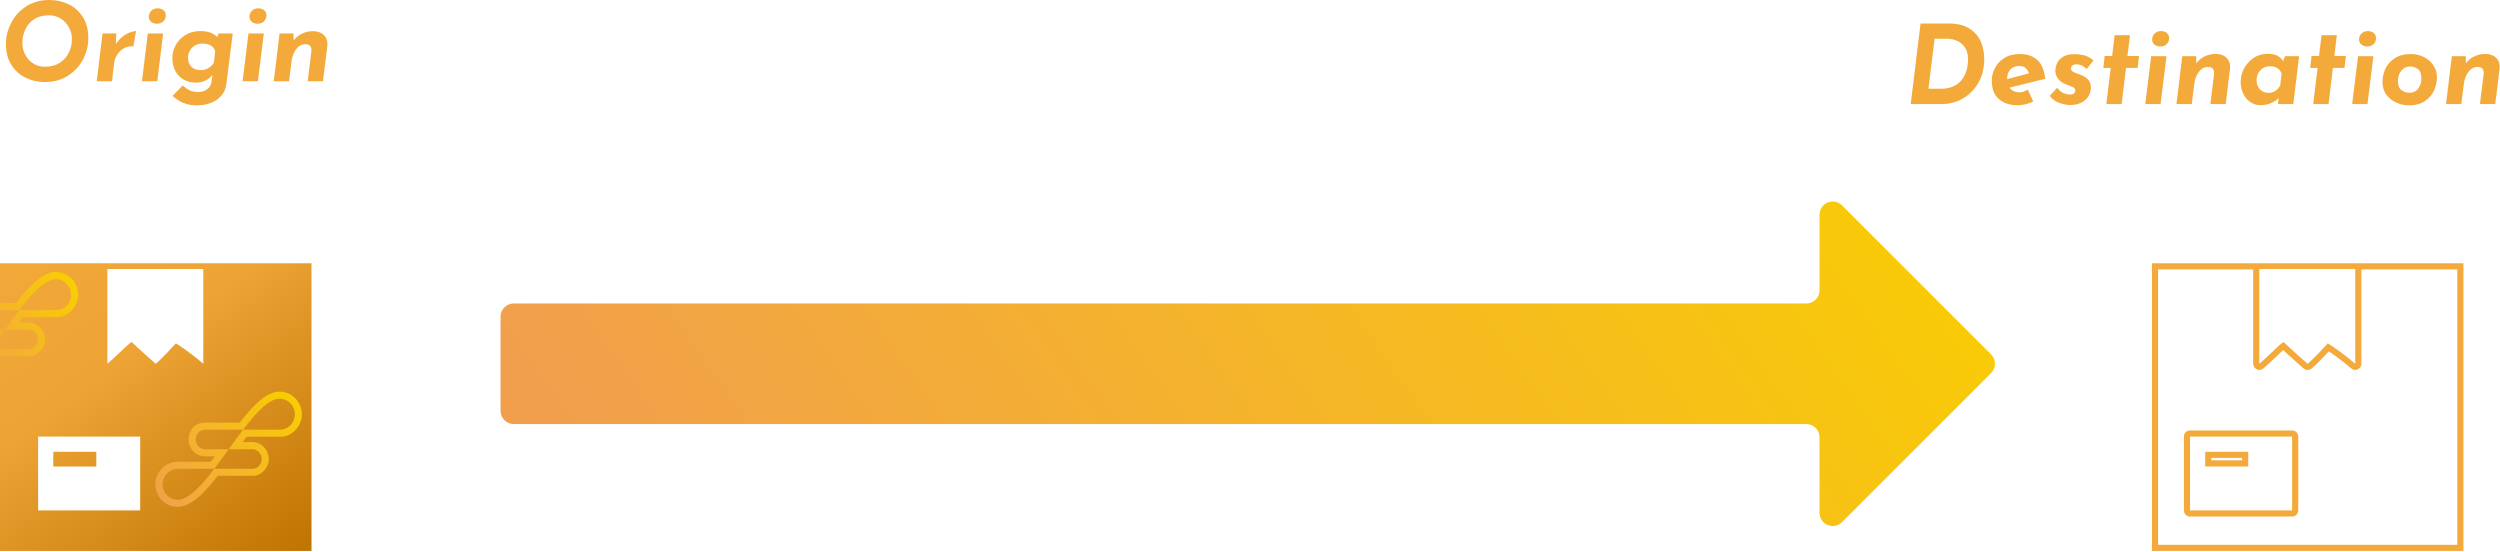
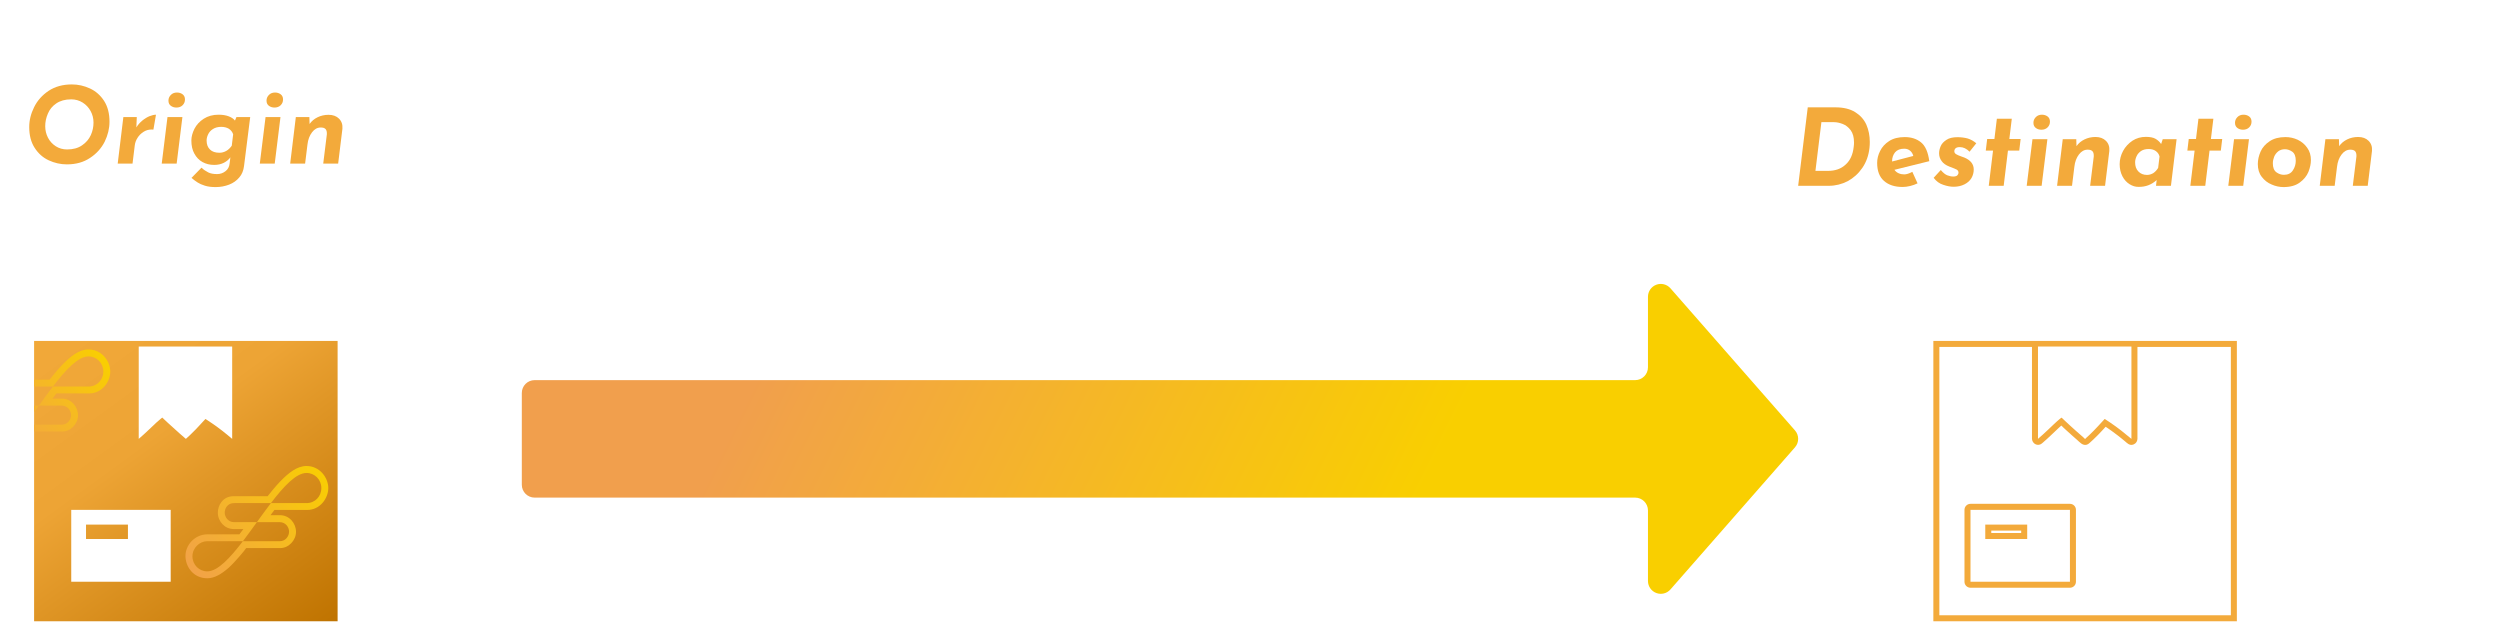
- <svg xmlns="http://www.w3.org/2000/svg" width="100%" height="100%" viewBox="0 0 3839 847" version="1.1" xml:space="preserve" style="fill-rule:evenodd;clip-rule:evenodd;stroke-linecap:round;stroke-miterlimit:10;">
-   <g transform="matrix(1,0,0,1,-674.814,-3757.73)">
-     <g transform="matrix(3.38849,0,0,1,623.238,3879.76)">
+ <svg xmlns="http://www.w3.org/2000/svg" width="100%" height="100%" viewBox="0 0 3940 1011" version="1.1" xml:space="preserve" style="fill-rule:evenodd;clip-rule:evenodd;stroke-linecap:round;stroke-miterlimit:10;">
+   <g transform="matrix(1,0,0,1,-7044.43,-3624.67)">
+     <g id="origin-dest" transform="matrix(3.38849,0,0,1,7046.59,3879.76)">
+       <rect x="-0.636" y="-255.093" width="1162.63" height="1010.58" style="fill:none;" />
      <g transform="matrix(0.185744,0,0,0.629391,-18.168,275.325)">
        <g transform="matrix(1,0,0,1,-2495.24,-1935.09)">
          <path d="M3435,2648L2675,2648L2675,1946L3435,1946L3435,2648ZM3017,2549L3017,2369L2768,2369L2768,2549L3017,2549ZM2910,2406L2910,2442L2805,2442L2805,2406L2910,2406ZM3171,1960L2937,1960L2937,2191.29C2945.57,2184.03 2953.8,2176.38 2961.95,2168.66C2968.49,2162.46 2974.95,2156.2 2981.59,2150.11C2985.17,2146.83 2988.79,2143.59 2992.6,2140.57C2993.5,2139.86 2994.41,2139.16 2995.34,2138.47C2995.45,2138.39 2995.56,2138.31 2995.67,2138.24C2995.78,2138.16 2995.89,2137.92 2996,2138C2996.81,2138.59 2997.45,2139.38 2998.18,2140.06C2998.89,2140.73 2999.6,2141.4 3000.31,2142.07C3003.64,2145.22 3006.98,2148.35 3010.33,2151.47C3019.66,2160.14 3029.1,2168.68 3038.66,2177.09C3042.83,2180.75 3047.01,2184.39 3051.2,2188.01C3051.23,2188.03 3054.99,2191.29 3055,2191.29C3055.01,2191.29 3057.15,2189.38 3057.16,2189.37C3059.88,2186.95 3062.57,2184.49 3065.22,2181.99C3070.43,2177.07 3075.51,2172.02 3080.46,2166.84C3085.11,2161.98 3089.66,2157.02 3094.2,2152.06C3096.68,2149.36 3099.16,2146.67 3101.67,2144.01C3102.29,2143.37 3102.9,2142.72 3103.52,2142.08C3103.72,2141.87 3103.84,2141.39 3104.13,2141.45C3104.77,2141.56 3105.22,2142.15 3105.76,2142.5C3106.86,2143.22 3107.96,2143.93 3109.06,2144.64C3113.41,2147.48 3117.73,2150.36 3122.01,2153.3C3129.93,2158.75 3137.69,2164.43 3145.29,2170.32C3154.03,2177.09 3162.57,2184.13 3171,2191.29L3171,1960Z" style="fill:url(#_Linear1);" />
        </g>
        <g transform="matrix(0.485436,0,0,0.485436,542.816,318.727)">
          <g>
            <path d="M456.672,166.916C460.965,161.513 495.859,117.039 522.521,89.818C563.292,48.193 607.344,11.072 657.583,11.072C723.411,11.072 769.589,68.946 769.589,125.56C769.589,175.858 728.545,238.076 660.172,237.878C620.976,237.765 491.743,237.878 491.743,237.878L471.386,264.872L520.788,264.872C569.313,264.872 603.155,307.225 603.155,350.556C603.155,393.887 565.852,434.431 522.521,434.431L345.986,434.431C344,440.389 284.071,511.485 255.063,536.665C219.512,567.525 183.459,590.237 145.282,590.237C72.871,590.237 32.844,529.605 32.844,474.998C32.844,420.391 79.213,364.354 145.282,363.518L310.93,363.518L331.706,336.331L281.02,336.331C235.636,336.331 199.863,296.952 199.863,251.569C199.863,214.057 225.366,166.916 281.02,166.916L456.672,166.916ZM657.383,202.472C701.129,202.472 733.796,168.329 733.796,124.724C733.796,81.119 699.026,46.976 657.383,46.976C603.761,46.976 540.03,115.646 473.627,202.472L283.668,202.472C249.382,202.473 235.353,230.281 235.353,251.63C235.353,272.98 251.97,300.788 283.668,300.789L401.333,300.789C377.12,334.343 352.907,367.897 329.038,399.105L145.282,399.105C105.7,399.106 68.869,433.249 68.869,476.853C68.869,520.458 103.356,554.602 145.282,554.602C198.905,554.602 262.635,485.932 329.038,399.105L518.998,399.105C550.574,399.105 567.312,371.708 567.312,349.947C567.312,328.186 550.817,300.789 518.998,300.789L401.333,300.789C425.546,267.235 449.759,233.681 473.627,202.472L657.383,202.472Z" style="fill:url(#_Linear2);" />
-             <g transform="matrix(3.27301,-0,-0,3.27301,-747.898,-1957.14)">
-               <path d="M368.035,648.926C368.029,648.934 368.03,648.945 368.038,648.951C368.046,648.958 368.058,648.956 368.064,648.949C368.07,648.941 368.069,648.929 368.061,648.923C368.053,648.917 368.042,648.918 368.035,648.926Z" style="fill:none;stroke:black;stroke-width:0.02px;" />
-               <path d="M429.384,659.806C429.374,659.806 429.366,659.814 429.366,659.825C429.366,659.835 429.374,659.843 429.384,659.843C429.394,659.843 429.402,659.835 429.402,659.825C429.402,659.814 429.394,659.806 429.384,659.806Z" style="fill:none;stroke:black;stroke-width:0.02px;" />
-               <circle cx="368" cy="648.961" r="0.018" style="fill:none;stroke:black;stroke-width:0.02px;" />
-               <circle cx="429.323" cy="659.825" r="0.018" style="fill:none;stroke:black;stroke-width:0.02px;" />
-               <path d="M368.061,648.923C369.498,647.112 380.063,633.662 388.15,625.406C400.606,612.688 414.066,601.346 429.415,601.346C449.527,601.346 463.636,619.028 463.636,636.326C463.636,651.693 451.096,670.703 430.206,670.642C418.231,670.607 378.746,670.642 378.746,670.642L372.526,678.889L387.62,678.889C402.446,678.889 412.786,691.83 412.786,705.068C412.786,718.307 401.388,730.695 388.15,730.695L334.213,730.695C333.606,732.515 315.296,754.237 306.434,761.93C295.572,771.359 284.556,778.298 272.892,778.298C250.769,778.298 238.539,759.773 238.539,743.089C238.539,726.405 252.706,709.284 272.892,709.029L323.503,709.029L329.85,700.722L314.364,700.722C300.498,700.722 289.568,688.691 289.568,674.825C289.568,663.364 297.36,648.961 314.364,648.961L367.982,648.961M429.402,659.825C442.744,659.799 452.7,649.377 452.7,636.07C452.7,622.748 442.077,612.316 429.354,612.316C412.971,612.316 393.499,633.297 373.211,659.825L315.173,659.825C304.698,659.825 300.412,668.321 300.412,674.844C300.412,681.367 305.488,689.863 315.173,689.863L351.123,689.863C343.725,700.115 336.328,710.367 329.035,719.902L272.892,719.902C260.799,719.902 249.546,730.334 249.546,743.656C249.546,756.978 260.083,767.41 272.892,767.41C289.276,767.41 308.747,746.43 329.035,719.902L387.073,719.902C396.721,719.901 401.835,711.531 401.835,704.882C401.835,698.234 396.795,689.863 387.073,689.863L351.123,689.863C358.521,679.611 365.919,669.36 373.211,659.825L429.305,659.825" style="fill:none;stroke:black;stroke-width:0.02px;stroke-linejoin:round;stroke-miterlimit:1.5;" />
+             <g transform="matrix(3.27301,-0,-0,3.27301,-923.765,-2392.64)">
+               <path d="M421.768,781.984C421.762,781.992 421.763,782.003 421.771,782.009C421.779,782.016 421.79,782.014 421.796,782.006C421.803,781.999 421.801,781.987 421.793,781.981C421.786,781.975 421.774,781.976 421.768,781.984Z" style="fill:none;stroke:black;stroke-width:0.02px;" />
+               <path d="M483.117,792.864C483.107,792.864 483.098,792.872 483.098,792.882C483.098,792.893 483.107,792.901 483.117,792.901C483.127,792.901 483.135,792.892 483.135,792.882C483.135,792.872 483.127,792.864 483.117,792.864Z" style="fill:none;stroke:black;stroke-width:0.02px;" />
+               <circle cx="421.733" cy="782.019" r="0.018" style="fill:none;stroke:black;stroke-width:0.02px;" />
+               <circle cx="483.056" cy="792.882" r="0.018" style="fill:none;stroke:black;stroke-width:0.02px;" />
+               <path d="M421.793,781.981C423.231,780.17 433.796,766.719 441.882,758.463C454.339,745.746 467.798,734.404 483.147,734.404C503.26,734.404 517.369,752.086 517.369,769.383C517.369,784.751 504.828,803.761 483.938,803.7C471.963,803.665 432.479,803.7 432.479,803.7L426.259,811.947L441.353,811.947C456.178,811.947 466.518,824.887 466.518,838.126C466.518,851.365 455.121,863.753 441.882,863.753L387.946,863.753C387.339,865.573 369.029,887.295 360.166,894.988C349.304,904.417 338.289,911.356 326.625,911.356C304.501,911.356 292.272,892.831 292.272,876.147C292.272,859.463 306.439,842.342 326.625,842.086L377.235,842.086L383.582,833.78L368.097,833.78C354.23,833.78 343.301,821.749 343.301,807.883C343.301,796.422 351.093,782.019 368.097,782.019L421.715,782.019M483.135,792.882C496.476,792.857 506.433,782.434 506.433,769.128C506.433,755.806 495.81,745.374 483.086,745.374C466.703,745.374 447.232,766.354 426.943,792.882L368.905,792.882C358.43,792.883 354.144,801.379 354.144,807.902C354.144,814.425 359.221,822.921 368.905,822.921L404.856,822.921C397.458,833.173 390.06,843.424 382.768,852.96L326.625,852.96C314.531,852.96 303.278,863.391 303.278,876.714C303.278,890.036 313.815,900.468 326.625,900.468C343.008,900.468 362.48,879.488 382.768,852.96L440.806,852.96C450.453,852.959 455.567,844.589 455.567,837.94C455.567,831.292 450.527,822.921 440.806,822.921L404.856,822.921C412.253,812.669 419.651,802.418 426.943,792.882L483.038,792.882" style="fill:none;stroke:black;stroke-width:0.02px;stroke-linejoin:round;stroke-miterlimit:1.5;" />
            </g>
          </g>
        </g>
        <g transform="matrix(1,0,0,1,-2495.24,-1941.09)">
          <path d="M2675,2049.04L2713.82,2049.04C2715.9,2046.41 2732.84,2024.82 2745.78,2011.61C2765.58,1991.4 2786.96,1973.38 2811.35,1973.38C2843.3,1973.38 2865.72,2001.48 2865.72,2028.96C2865.72,2053.38 2845.8,2083.58 2812.61,2083.48C2793.58,2083.43 2730.84,2083.48 2730.84,2083.48L2720.96,2096.59L2744.94,2096.59C2768.5,2096.59 2784.93,2117.15 2784.93,2138.18C2784.93,2159.22 2766.82,2178.9 2745.78,2178.9L2675,2178.9L2675,2161.75L2744.07,2161.75C2759.4,2161.75 2767.53,2148.45 2767.53,2137.89C2767.53,2127.32 2759.52,2114.02 2744.07,2114.02L2686.95,2114.02C2698.71,2097.74 2710.46,2081.45 2722.05,2066.3L2811.25,2066.3C2832.49,2066.3 2848.35,2049.72 2848.35,2028.56C2848.35,2007.39 2831.47,1990.81 2811.25,1990.81C2785.22,1990.81 2754.28,2024.15 2722.05,2066.3L2675,2066.3L2675,2049.04ZM2675,2130.55L2675,2114.02L2686.95,2114.02C2682.97,2119.55 2678.98,2125.07 2675,2130.55Z" style="fill:url(#_Linear3);" />
        </g>
      </g>
-     </g>
-     <g transform="matrix(3.38849,0,0,1,623.238,3879.76)">
-       <g transform="matrix(0.185744,0,0,0.629391,493.57,-942.605)">
+       <g transform="matrix(0.185744,0,0,0.629391,401.707,-942.605)">
        <path d="M3435,2648L2675,2648L2675,1946L3435,1946L3435,2648ZM2921.95,1961.05L2690.05,1961.05L2690.05,2632.95L3419.95,2632.95L3419.95,1961.05L3186.05,1961.05L3186.05,2191.29C3185.87,2193.95 3185.23,2196.47 3183.85,2198.78C3182.89,2200.39 3181.63,2201.84 3180.16,2203.01C3178.95,2203.98 3177.6,2204.77 3176.15,2205.34C3174.99,2205.79 3173.78,2206.1 3172.54,2206.25C3165.06,2207.14 3160.28,2201.9 3155.04,2197.52C3151.91,2194.92 3148.79,2192.34 3145.63,2189.79C3142.46,2187.23 3139.47,2184.87 3136.25,2182.38C3131.52,2178.73 3126.73,2175.16 3121.89,2171.67C3118.66,2169.35 3115.4,2167.05 3112.12,2164.8C3110.48,2163.67 3108.83,2162.56 3107.18,2161.44C3106.94,2161.28 3106.73,2160.86 3106.46,2160.97C3105.94,2161.19 3105.69,2161.81 3105.3,2162.23C3102.98,2164.75 3100.68,2167.27 3098.36,2169.78C3094.78,2173.66 3091.15,2177.49 3087.46,2181.25C3083.56,2185.22 3079.59,2189.13 3075.54,2192.94C3072.4,2195.9 3070.4,2197.72 3067.19,2200.61C3065.51,2202.11 3063.88,2203.65 3061.89,2204.73C3060.64,2205.4 3059.27,2205.93 3057.88,2206.19C3048.21,2207.96 3041.57,2199.61 3035.03,2193.91C3030.32,2189.8 3026.19,2186.18 3021.49,2181.99C3016.69,2177.71 3011.92,2173.39 3007.18,2169.04C3004.8,2166.87 3002.44,2164.68 3000.08,2162.49C2998.48,2161.01 2997.16,2159.16 2995.29,2158.02C2994.9,2157.78 2994.6,2158.63 2994.26,2158.94C2992.6,2160.45 2989.73,2163.09 2988.1,2164.62C2981.23,2171.04 2974.48,2177.58 2967.62,2184.01C2964.91,2186.54 2962.39,2188.89 2959.68,2191.36C2956.49,2194.27 2953.26,2197.13 2950.01,2199.97C2947.88,2201.83 2945.73,2203.93 2943.08,2205.06C2933,2209.35 2922.65,2201.8 2921.95,2191.29L2921.95,1961.05ZM3017,2564.05L2768,2564.05C2759.69,2564.05 2752.95,2557.31 2752.95,2549L2752.95,2369C2752.95,2360.69 2759.69,2353.95 2768,2353.95L3017,2353.95C3025.31,2353.95 3032.05,2360.69 3032.05,2369L3032.05,2549C3032.05,2557.31 3025.31,2564.05 3017,2564.05ZM3017,2369L2768,2369L2768,2549L3017,2549L3017,2369ZM2910,2442L2805,2442L2805,2406L2910,2406L2910,2442ZM2894.95,2421.05L2820.05,2421.05L2820.05,2426.95L2894.95,2426.95L2894.95,2421.05ZM3171,1960L2937,1960L2937,2191.29C2945.53,2183.98 2953.8,2176.39 2961.95,2168.66C2966.85,2164.01 2971.71,2159.32 2976.64,2154.71C2978.88,2152.61 2981.87,2149.83 2984.28,2147.66C2986.47,2145.7 2987.54,2144.77 2989.78,2142.88C2990.54,2142.23 2991.81,2141.2 2992.6,2140.57C2993.05,2140.22 2993.5,2139.86 2993.96,2139.51C2995.51,2138.33 2995.76,2137.64 2997.12,2138.99C2997.65,2139.52 2997.6,2139.51 2998.18,2140.06C2998.88,2140.74 2999.6,2141.4 3000.31,2142.07C3001.97,2143.64 3003.64,2145.21 3005.31,2146.78C3006.98,2148.35 3008.65,2149.91 3010.33,2151.47C3012.67,2153.63 3015,2155.79 3017.35,2157.94C3022.04,2162.25 3026.76,2166.52 3031.51,2170.75C3038.03,2176.56 3044.61,2182.3 3051.2,2188.01C3052.47,2189.11 3053.37,2190.92 3055,2191.29C3055.94,2191.5 3056.45,2190.02 3057.16,2189.37C3060.24,2186.61 3062.21,2184.82 3065.22,2181.99C3072.88,2174.76 3080.23,2167.22 3087.37,2159.49C3090.9,2155.67 3094.39,2151.83 3097.92,2148.02C3099.71,2146.1 3101.9,2143.34 3103.94,2141.49C3104.35,2141.12 3105.53,2142.35 3105.76,2142.5C3106.86,2143.22 3107.96,2143.93 3109.06,2144.64C3112.83,2147.12 3115.32,2148.75 3118.8,2151.11C3137.02,2163.44 3154.18,2177.11 3171,2191.29L3171,1960Z" style="fill:rgb(243,170,59);" />
      </g>
-     </g>
-     <g transform="matrix(3.38849,0,0,1,623.238,3879.76)">
-       <g transform="matrix(0.295117,0,0,1,2.77068,-3827.17)">
-         <path d="M831.052,4356.32C825.689,4356.32 820.546,4354.19 816.754,4350.39C812.962,4346.6 810.832,4341.46 810.832,4336.1C810.832,4300.49 810.832,4226.99 810.832,4191.38C810.832,4186.02 812.962,4180.87 816.754,4177.08C820.546,4173.29 825.689,4171.16 831.052,4171.16C1029.02,4171.16 2618.08,4171.16 2816.04,4171.16C2821.41,4171.16 2826.55,4169.03 2830.34,4165.24C2834.13,4161.44 2836.26,4156.3 2836.26,4150.94C2836.26,4123.26 2836.26,4072.69 2836.26,4034.82C2836.26,4026.64 2841.19,4019.26 2848.74,4016.14C2856.3,4013.01 2865,4014.74 2870.78,4020.52C2932.07,4081.81 3057.41,4207.15 3099.7,4249.44C3107.6,4257.34 3107.6,4270.14 3099.7,4278.04C3057.41,4320.33 2932.07,4445.67 2870.78,4506.96C2865,4512.74 2856.3,4514.47 2848.74,4511.34C2841.19,4508.21 2836.26,4500.84 2836.26,4492.66L2836.26,4376.54C2836.26,4371.17 2834.13,4366.03 2830.34,4362.24C2826.55,4358.45 2821.41,4356.32 2816.04,4356.32C2618.08,4356.32 1029.02,4356.32 831.052,4356.32Z" style="fill:url(#_Linear4);" />
+       <g transform="matrix(0.258601,0,0,1,32.3787,-3827.17)">
+         <path d="M833.907,4356.32C821.163,4356.32 810.832,4347.26 810.832,4336.1C810.832,4300.49 810.832,4226.99 810.832,4191.38C810.832,4180.21 821.163,4171.16 833.907,4171.16C1042.8,4171.16 2604.29,4171.16 2813.19,4171.16C2825.93,4171.16 2836.26,4162.11 2836.26,4150.94C2836.26,4124.45 2836.26,4076.99 2836.26,4039.76C2836.26,4031.34 2842.22,4023.8 2851.21,4020.83C2860.21,4017.87 2870.36,4020.1 2876.69,4026.43C2940.31,4090.04 3060.64,4210.38 3100.67,4250.41C3108.3,4258.04 3108.3,4269.44 3100.67,4277.06C3060.64,4317.09 2940.31,4437.43 2876.69,4501.04C2870.36,4507.38 2860.21,4509.61 2851.21,4506.64C2842.22,4503.68 2836.26,4496.14 2836.26,4487.72C2836.26,4450.49 2836.26,4403.03 2836.26,4376.54C2836.26,4365.37 2825.93,4356.32 2813.19,4356.32C2604.29,4356.32 1042.8,4356.32 833.907,4356.32Z" style="fill:url(#_Linear4);" />
      </g>
-     </g>
-     <g transform="matrix(3.38849,0,0,1,623.238,3879.76)">
-       <g transform="matrix(0.358192,0,0,1,-4.70568,-3832.76)">
+       <g transform="matrix(0.358192,0,0,1,-9.6616,-3832.76)">
        <g transform="matrix(138.416,0,0,168,53.7325,3835.55)">
          <path d="M0.421,0.007C0.362,0.007 0.305,-0.006 0.251,-0.031C0.197,-0.056 0.153,-0.095 0.119,-0.148C0.085,-0.2 0.068,-0.265 0.068,-0.343C0.068,-0.406 0.083,-0.468 0.114,-0.53C0.144,-0.591 0.189,-0.642 0.25,-0.683C0.311,-0.723 0.383,-0.743 0.468,-0.743C0.527,-0.743 0.584,-0.73 0.638,-0.705C0.692,-0.68 0.736,-0.641 0.77,-0.589C0.804,-0.536 0.821,-0.471 0.821,-0.393C0.821,-0.33 0.806,-0.268 0.776,-0.206C0.745,-0.145 0.7,-0.094 0.639,-0.054C0.578,-0.013 0.506,0.007 0.421,0.007ZM0.423,-0.133C0.48,-0.133 0.527,-0.146 0.564,-0.172C0.601,-0.197 0.628,-0.229 0.646,-0.268C0.663,-0.306 0.671,-0.345 0.671,-0.385C0.671,-0.424 0.662,-0.46 0.644,-0.493C0.626,-0.526 0.601,-0.553 0.569,-0.573C0.537,-0.593 0.501,-0.603 0.462,-0.603C0.405,-0.603 0.359,-0.59 0.322,-0.565C0.285,-0.54 0.259,-0.508 0.243,-0.469C0.226,-0.43 0.218,-0.391 0.218,-0.351C0.218,-0.312 0.227,-0.276 0.244,-0.243C0.261,-0.21 0.286,-0.183 0.317,-0.163C0.348,-0.143 0.384,-0.133 0.423,-0.133Z" style="fill:rgb(243,170,59);fill-rule:nonzero;" />
        </g>
        <g transform="matrix(138.416,0,0,168,171.663,3835.55)">
          <path d="M0.221,-0.34C0.236,-0.364 0.254,-0.385 0.277,-0.404C0.299,-0.422 0.322,-0.436 0.344,-0.445C0.368,-0.454 0.388,-0.459 0.405,-0.459L0.381,-0.319C0.377,-0.32 0.371,-0.32 0.364,-0.32C0.336,-0.32 0.311,-0.313 0.288,-0.298C0.265,-0.283 0.246,-0.265 0.232,-0.242C0.217,-0.219 0.209,-0.195 0.206,-0.171L0.185,0L0.046,0L0.099,-0.437L0.225,-0.437L0.221,-0.34Z" style="fill:rgb(243,170,59);fill-rule:nonzero;" />
        </g>
        <g transform="matrix(138.416,0,0,168,228.967,3835.55)">
          <path d="M0.239,-0.437L0.185,0L0.045,0L0.099,-0.437L0.239,-0.437ZM0.108,-0.591C0.108,-0.612 0.116,-0.63 0.131,-0.645C0.146,-0.66 0.165,-0.667 0.188,-0.667C0.207,-0.667 0.225,-0.662 0.24,-0.651C0.255,-0.64 0.263,-0.624 0.263,-0.602C0.263,-0.581 0.256,-0.563 0.241,-0.548C0.226,-0.533 0.206,-0.526 0.183,-0.526C0.164,-0.526 0.146,-0.531 0.131,-0.542C0.116,-0.553 0.108,-0.569 0.108,-0.591Z" style="fill:rgb(243,170,59);fill-rule:nonzero;" />
        </g>
        <g transform="matrix(138.416,0,0,168,268.277,3835.55)">
          <path d="M0.591,-0.437L0.533,0.023C0.528,0.064 0.514,0.1 0.489,0.129C0.464,0.159 0.432,0.182 0.393,0.197C0.354,0.212 0.312,0.22 0.267,0.22C0.228,0.22 0.194,0.216 0.166,0.207C0.137,0.198 0.115,0.188 0.098,0.177C0.081,0.166 0.061,0.152 0.04,0.134L0.134,0.038C0.154,0.057 0.175,0.071 0.197,0.082C0.218,0.093 0.246,0.098 0.28,0.098C0.31,0.098 0.336,0.089 0.359,0.071C0.382,0.054 0.395,0.029 0.398,-0.002L0.405,-0.059C0.39,-0.038 0.369,-0.021 0.344,-0.008C0.318,0.005 0.288,0.012 0.253,0.012C0.212,0.012 0.176,0.003 0.143,-0.015C0.111,-0.033 0.086,-0.059 0.067,-0.094C0.048,-0.128 0.039,-0.169 0.039,-0.217C0.039,-0.252 0.049,-0.289 0.068,-0.327C0.087,-0.364 0.116,-0.396 0.155,-0.421C0.194,-0.446 0.24,-0.459 0.294,-0.459C0.331,-0.459 0.362,-0.454 0.389,-0.444C0.415,-0.434 0.435,-0.421 0.448,-0.404L0.462,-0.437L0.591,-0.437ZM0.431,-0.275C0.424,-0.297 0.41,-0.314 0.391,-0.327C0.371,-0.339 0.347,-0.345 0.319,-0.345C0.288,-0.345 0.263,-0.338 0.242,-0.325C0.221,-0.312 0.206,-0.295 0.197,-0.276C0.187,-0.256 0.182,-0.236 0.182,-0.217C0.182,-0.18 0.193,-0.152 0.214,-0.132C0.234,-0.112 0.264,-0.102 0.302,-0.102C0.325,-0.102 0.346,-0.108 0.366,-0.119C0.386,-0.13 0.403,-0.147 0.418,-0.168L0.431,-0.275Z" style="fill:rgb(243,170,59);fill-rule:nonzero;" />
        </g>
        <g transform="matrix(138.416,0,0,168,356.31,3835.55)">
          <path d="M0.239,-0.437L0.185,0L0.045,0L0.099,-0.437L0.239,-0.437ZM0.108,-0.591C0.108,-0.612 0.116,-0.63 0.131,-0.645C0.146,-0.66 0.165,-0.667 0.188,-0.667C0.207,-0.667 0.225,-0.662 0.24,-0.651C0.255,-0.64 0.263,-0.624 0.263,-0.602C0.263,-0.581 0.256,-0.563 0.241,-0.548C0.226,-0.533 0.206,-0.526 0.183,-0.526C0.164,-0.526 0.146,-0.531 0.131,-0.542C0.116,-0.553 0.108,-0.569 0.108,-0.591Z" style="fill:rgb(243,170,59);fill-rule:nonzero;" />
        </g>
        <g transform="matrix(138.416,0,0,168,395.62,3835.55)">
          <path d="M0.406,-0.458C0.447,-0.458 0.48,-0.446 0.504,-0.422C0.529,-0.397 0.539,-0.366 0.536,-0.327L0.496,0L0.356,0L0.39,-0.275C0.391,-0.296 0.388,-0.312 0.379,-0.323C0.37,-0.334 0.354,-0.339 0.333,-0.339C0.301,-0.339 0.274,-0.324 0.251,-0.294C0.228,-0.264 0.213,-0.225 0.208,-0.178L0.186,0L0.046,0L0.099,-0.437L0.226,-0.437L0.228,-0.372C0.247,-0.399 0.272,-0.42 0.303,-0.435C0.334,-0.45 0.368,-0.458 0.406,-0.458Z" style="fill:rgb(243,170,59);fill-rule:nonzero;" />
        </g>
      </g>
-     </g>
-     <g transform="matrix(3.38849,0,0,1,623.238,3879.76)">
-       <g transform="matrix(0.574619,0,0,1,847.024,-3797.82)">
+       <g transform="matrix(0.574619,0,0,1,801.597,-3797.82)">
        <g transform="matrix(86.2826,0,0,168,53.7325,3835.55)">
          <path d="M0.155,-0.736L0.415,-0.736C0.49,-0.736 0.552,-0.721 0.6,-0.691C0.648,-0.661 0.683,-0.622 0.705,-0.573C0.726,-0.524 0.737,-0.47 0.737,-0.411C0.737,-0.393 0.736,-0.374 0.734,-0.355C0.726,-0.284 0.704,-0.222 0.667,-0.168C0.63,-0.114 0.584,-0.073 0.529,-0.043C0.474,-0.015 0.415,0 0.353,0L0.065,0L0.155,-0.736ZM0.345,-0.14C0.412,-0.14 0.467,-0.159 0.509,-0.198C0.553,-0.237 0.578,-0.292 0.586,-0.365C0.588,-0.379 0.589,-0.392 0.589,-0.405C0.589,-0.454 0.579,-0.492 0.558,-0.521C0.537,-0.549 0.512,-0.569 0.483,-0.58C0.454,-0.591 0.427,-0.597 0.401,-0.597L0.283,-0.597L0.227,-0.14L0.345,-0.14Z" style="fill:rgb(243,170,59);fill-rule:nonzero;" />
        </g>
        <g transform="matrix(86.2826,0,0,168,119.911,3835.55)">
          <path d="M0.293,-0.107C0.314,-0.107 0.339,-0.115 0.369,-0.131L0.418,-0.023C0.396,-0.012 0.373,-0.004 0.348,0.002C0.323,0.008 0.3,0.011 0.278,0.011C0.204,0.011 0.146,-0.008 0.103,-0.046C0.06,-0.084 0.039,-0.14 0.039,-0.215C0.039,-0.252 0.048,-0.29 0.067,-0.327C0.085,-0.364 0.113,-0.395 0.152,-0.42C0.191,-0.445 0.239,-0.457 0.298,-0.457C0.358,-0.457 0.409,-0.441 0.45,-0.408C0.491,-0.375 0.517,-0.316 0.528,-0.231L0.201,-0.15C0.212,-0.135 0.225,-0.124 0.242,-0.117C0.258,-0.11 0.275,-0.107 0.293,-0.107ZM0.293,-0.348C0.255,-0.348 0.227,-0.337 0.207,-0.314C0.189,-0.291 0.179,-0.264 0.179,-0.231L0.179,-0.228L0.378,-0.28C0.373,-0.301 0.362,-0.318 0.347,-0.33C0.332,-0.342 0.314,-0.348 0.293,-0.348Z" style="fill:rgb(243,170,59);fill-rule:nonzero;" />
        </g>
        <g transform="matrix(86.2826,0,0,168,167.798,3835.55)">
          <path d="M0.201,0.009C0.172,0.009 0.14,0.003 0.105,-0.009C0.069,-0.02 0.039,-0.042 0.014,-0.075L0.081,-0.148C0.104,-0.121 0.124,-0.105 0.143,-0.098C0.162,-0.091 0.18,-0.087 0.198,-0.087C0.216,-0.087 0.229,-0.091 0.236,-0.098C0.243,-0.105 0.247,-0.114 0.247,-0.124C0.247,-0.135 0.242,-0.144 0.232,-0.151C0.221,-0.157 0.204,-0.164 0.181,-0.173L0.162,-0.18C0.129,-0.193 0.104,-0.21 0.089,-0.232C0.073,-0.253 0.065,-0.278 0.065,-0.305C0.065,-0.326 0.07,-0.348 0.08,-0.372C0.09,-0.395 0.108,-0.414 0.134,-0.431C0.159,-0.448 0.194,-0.456 0.237,-0.456C0.271,-0.456 0.303,-0.452 0.333,-0.444C0.362,-0.435 0.389,-0.42 0.414,-0.399L0.351,-0.32C0.322,-0.349 0.292,-0.363 0.259,-0.363C0.241,-0.363 0.228,-0.359 0.22,-0.352C0.212,-0.345 0.208,-0.335 0.208,-0.324C0.208,-0.313 0.213,-0.304 0.224,-0.297C0.235,-0.29 0.251,-0.283 0.274,-0.275C0.285,-0.272 0.295,-0.268 0.302,-0.265C0.361,-0.24 0.39,-0.203 0.39,-0.153C0.39,-0.124 0.383,-0.098 0.369,-0.073C0.354,-0.048 0.333,-0.029 0.304,-0.014C0.275,0.001 0.241,0.009 0.201,0.009Z" style="fill:rgb(243,170,59);fill-rule:nonzero;" />
        </g>
        <g transform="matrix(86.2826,0,0,168,206.453,3835.55)">
          <path d="M0.299,-0.629L0.276,-0.439L0.382,-0.439L0.369,-0.33L0.263,-0.33L0.223,0L0.083,0L0.123,-0.33L0.055,-0.33L0.068,-0.439L0.136,-0.439L0.159,-0.629L0.299,-0.629Z" style="fill:rgb(243,170,59);fill-rule:nonzero;" />
        </g>
        <g transform="matrix(86.2826,0,0,168,240.448,3835.55)">
          <path d="M0.239,-0.437L0.185,0L0.045,0L0.099,-0.437L0.239,-0.437ZM0.108,-0.591C0.108,-0.612 0.116,-0.63 0.131,-0.645C0.146,-0.66 0.165,-0.667 0.188,-0.667C0.207,-0.667 0.225,-0.662 0.24,-0.651C0.255,-0.64 0.263,-0.624 0.263,-0.602C0.263,-0.581 0.256,-0.563 0.241,-0.548C0.226,-0.533 0.206,-0.526 0.183,-0.526C0.164,-0.526 0.146,-0.531 0.131,-0.542C0.116,-0.553 0.108,-0.569 0.108,-0.591Z" style="fill:rgb(243,170,59);fill-rule:nonzero;" />
        </g>
        <g transform="matrix(86.2826,0,0,168,264.952,3835.55)">
          <path d="M0.406,-0.458C0.447,-0.458 0.48,-0.446 0.504,-0.422C0.529,-0.397 0.539,-0.366 0.536,-0.327L0.496,0L0.356,0L0.39,-0.275C0.391,-0.296 0.388,-0.312 0.379,-0.323C0.37,-0.334 0.354,-0.339 0.333,-0.339C0.301,-0.339 0.274,-0.324 0.251,-0.294C0.228,-0.264 0.213,-0.225 0.208,-0.178L0.186,0L0.046,0L0.099,-0.437L0.226,-0.437L0.228,-0.372C0.247,-0.399 0.272,-0.42 0.303,-0.435C0.334,-0.45 0.368,-0.458 0.406,-0.458Z" style="fill:rgb(243,170,59);fill-rule:nonzero;" />
        </g>
        <g transform="matrix(86.2826,0,0,168,316.29,3835.55)">
          <path d="M0.572,-0.437L0.519,0L0.379,0L0.385,-0.054C0.337,-0.01 0.281,0.011 0.216,0.01C0.187,0.011 0.158,0.002 0.131,-0.015C0.104,-0.032 0.081,-0.056 0.064,-0.089C0.047,-0.122 0.038,-0.16 0.038,-0.203C0.038,-0.246 0.049,-0.288 0.07,-0.327C0.091,-0.366 0.121,-0.398 0.158,-0.423C0.195,-0.447 0.237,-0.459 0.284,-0.459C0.323,-0.459 0.353,-0.453 0.374,-0.441C0.395,-0.429 0.413,-0.413 0.427,-0.392L0.442,-0.437L0.572,-0.437ZM0.412,-0.275C0.407,-0.296 0.395,-0.313 0.377,-0.326C0.359,-0.339 0.337,-0.345 0.31,-0.345C0.281,-0.345 0.258,-0.339 0.238,-0.326C0.22,-0.313 0.205,-0.297 0.197,-0.278C0.188,-0.259 0.183,-0.239 0.183,-0.22C0.183,-0.184 0.193,-0.155 0.214,-0.134C0.234,-0.113 0.261,-0.102 0.295,-0.102C0.315,-0.102 0.334,-0.108 0.352,-0.118C0.37,-0.13 0.386,-0.146 0.399,-0.168L0.412,-0.275Z" style="fill:rgb(243,170,59);fill-rule:nonzero;" />
        </g>
        <g transform="matrix(86.2826,0,0,168,369.613,3835.55)">
          <path d="M0.299,-0.629L0.276,-0.439L0.382,-0.439L0.369,-0.33L0.263,-0.33L0.223,0L0.083,0L0.123,-0.33L0.055,-0.33L0.068,-0.439L0.136,-0.439L0.159,-0.629L0.299,-0.629Z" style="fill:rgb(243,170,59);fill-rule:nonzero;" />
        </g>
        <g transform="matrix(86.2826,0,0,168,403.608,3835.55)">
          <path d="M0.239,-0.437L0.185,0L0.045,0L0.099,-0.437L0.239,-0.437ZM0.108,-0.591C0.108,-0.612 0.116,-0.63 0.131,-0.645C0.146,-0.66 0.165,-0.667 0.188,-0.667C0.207,-0.667 0.225,-0.662 0.24,-0.651C0.255,-0.64 0.263,-0.624 0.263,-0.602C0.263,-0.581 0.256,-0.563 0.241,-0.548C0.226,-0.533 0.206,-0.526 0.183,-0.526C0.164,-0.526 0.146,-0.531 0.131,-0.542C0.116,-0.553 0.108,-0.569 0.108,-0.591Z" style="fill:rgb(243,170,59);fill-rule:nonzero;" />
        </g>
        <g transform="matrix(86.2826,0,0,168,428.113,3835.55)">
          <path d="M0.279,0.012C0.242,0.012 0.204,0.004 0.168,-0.012C0.131,-0.027 0.1,-0.051 0.075,-0.084C0.05,-0.116 0.038,-0.156 0.038,-0.204C0.038,-0.243 0.047,-0.282 0.064,-0.321C0.081,-0.36 0.11,-0.392 0.149,-0.418C0.188,-0.444 0.237,-0.457 0.297,-0.457C0.337,-0.457 0.375,-0.449 0.412,-0.432C0.449,-0.414 0.478,-0.39 0.501,-0.357C0.525,-0.324 0.536,-0.286 0.536,-0.241C0.536,-0.206 0.528,-0.17 0.513,-0.131C0.497,-0.092 0.47,-0.059 0.432,-0.031C0.393,-0.002 0.342,0.012 0.279,0.012ZM0.283,-0.103C0.321,-0.103 0.349,-0.117 0.367,-0.145C0.385,-0.172 0.394,-0.202 0.394,-0.235C0.394,-0.276 0.383,-0.304 0.361,-0.32C0.339,-0.335 0.316,-0.343 0.292,-0.343C0.267,-0.343 0.246,-0.336 0.229,-0.323C0.212,-0.309 0.199,-0.292 0.191,-0.272C0.183,-0.251 0.179,-0.231 0.179,-0.211C0.179,-0.171 0.19,-0.143 0.212,-0.127C0.234,-0.111 0.258,-0.103 0.283,-0.103Z" style="fill:rgb(243,170,59);fill-rule:nonzero;" />
        </g>
        <g transform="matrix(86.2826,0,0,168,477.553,3835.55)">
          <path d="M0.406,-0.458C0.447,-0.458 0.48,-0.446 0.504,-0.422C0.529,-0.397 0.539,-0.366 0.536,-0.327L0.496,0L0.356,0L0.39,-0.275C0.391,-0.296 0.388,-0.312 0.379,-0.323C0.37,-0.334 0.354,-0.339 0.333,-0.339C0.301,-0.339 0.274,-0.324 0.251,-0.294C0.228,-0.264 0.213,-0.225 0.208,-0.178L0.186,0L0.046,0L0.099,-0.437L0.226,-0.437L0.228,-0.372C0.247,-0.399 0.272,-0.42 0.303,-0.435C0.334,-0.45 0.368,-0.458 0.406,-0.458Z" style="fill:rgb(243,170,59);fill-rule:nonzero;" />
        </g>
      </g>
    </g>
  </g>
  <defs>
    <linearGradient id="_Linear1" x1="0" y1="0" x2="1" y2="0" gradientUnits="userSpaceOnUse" gradientTransform="matrix(667,917,-1106.43,804.788,2768,1731)">
      <stop offset="0" style="stop-color:rgb(243,170,59);stop-opacity:1" />
      <stop offset="0.43" style="stop-color:rgb(237,164,53);stop-opacity:1" />
      <stop offset="1" style="stop-color:rgb(191,115,0);stop-opacity:1" />
    </linearGradient>
    <linearGradient id="_Linear2" x1="0" y1="0" x2="1" y2="0" gradientUnits="userSpaceOnUse" gradientTransform="matrix(-748.814,585.739,-585.739,-748.814,763.957,15.5995)">
      <stop offset="0" style="stop-color:rgb(249,207,0);stop-opacity:1" />
      <stop offset="1" style="stop-color:rgb(241,159,77);stop-opacity:1" />
    </linearGradient>
    <linearGradient id="_Linear3" x1="0" y1="0" x2="1" y2="0" gradientUnits="userSpaceOnUse" gradientTransform="matrix(-289.5,206.289,-248.904,-349.305,2857.5,1991)">
      <stop offset="0" style="stop-color:rgb(249,207,0);stop-opacity:1" />
      <stop offset="1" style="stop-color:rgb(241,159,77);stop-opacity:1" />
    </linearGradient>
-     <linearGradient id="_Linear4" x1="0" y1="0" x2="1" y2="0" gradientUnits="userSpaceOnUse" gradientTransform="matrix(-1701,1172.25,-282.721,-410.245,2863.83,3564.79)">
+     <linearGradient id="_Linear4" x1="0" y1="0" x2="1" y2="0.486" gradientUnits="userSpaceOnUse" gradientTransform="matrix(-1701,1172.25,-282.721,-410.245,2863.83,3564.79)">
      <stop offset="0" style="stop-color:rgb(249,207,0);stop-opacity:1" />
      <stop offset="1" style="stop-color:rgb(241,159,77);stop-opacity:1" />
    </linearGradient>
  </defs>
</svg>
